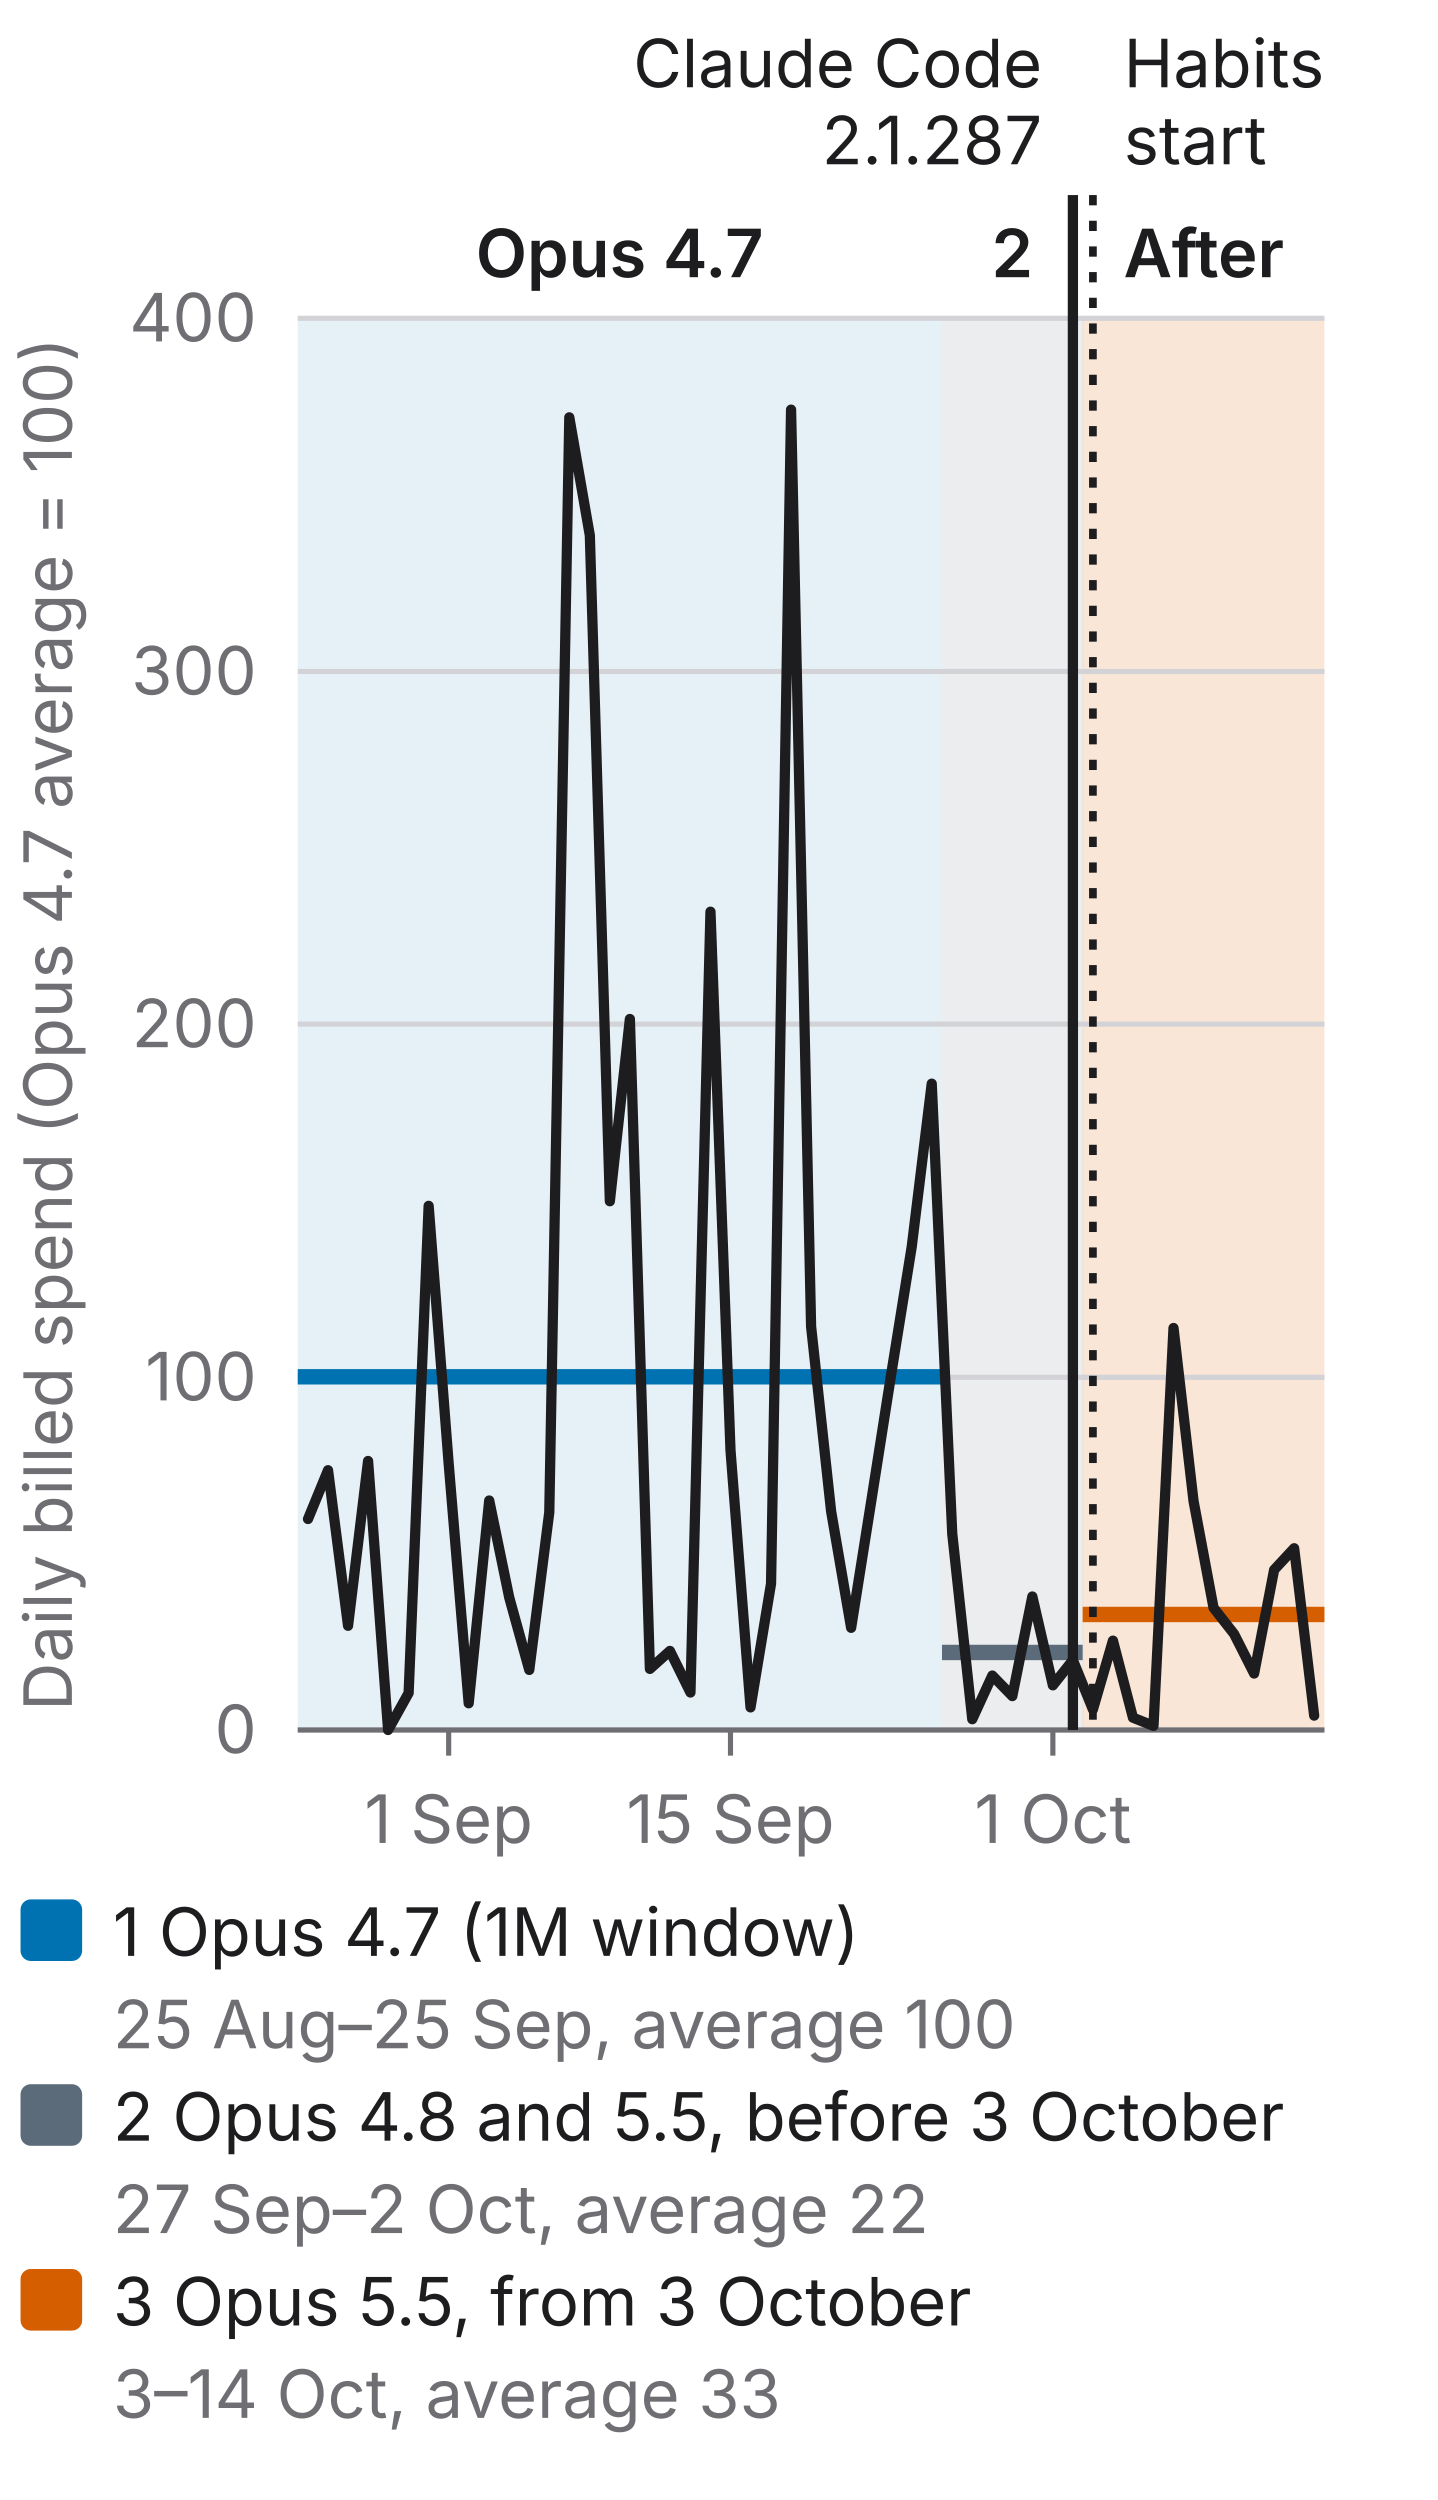
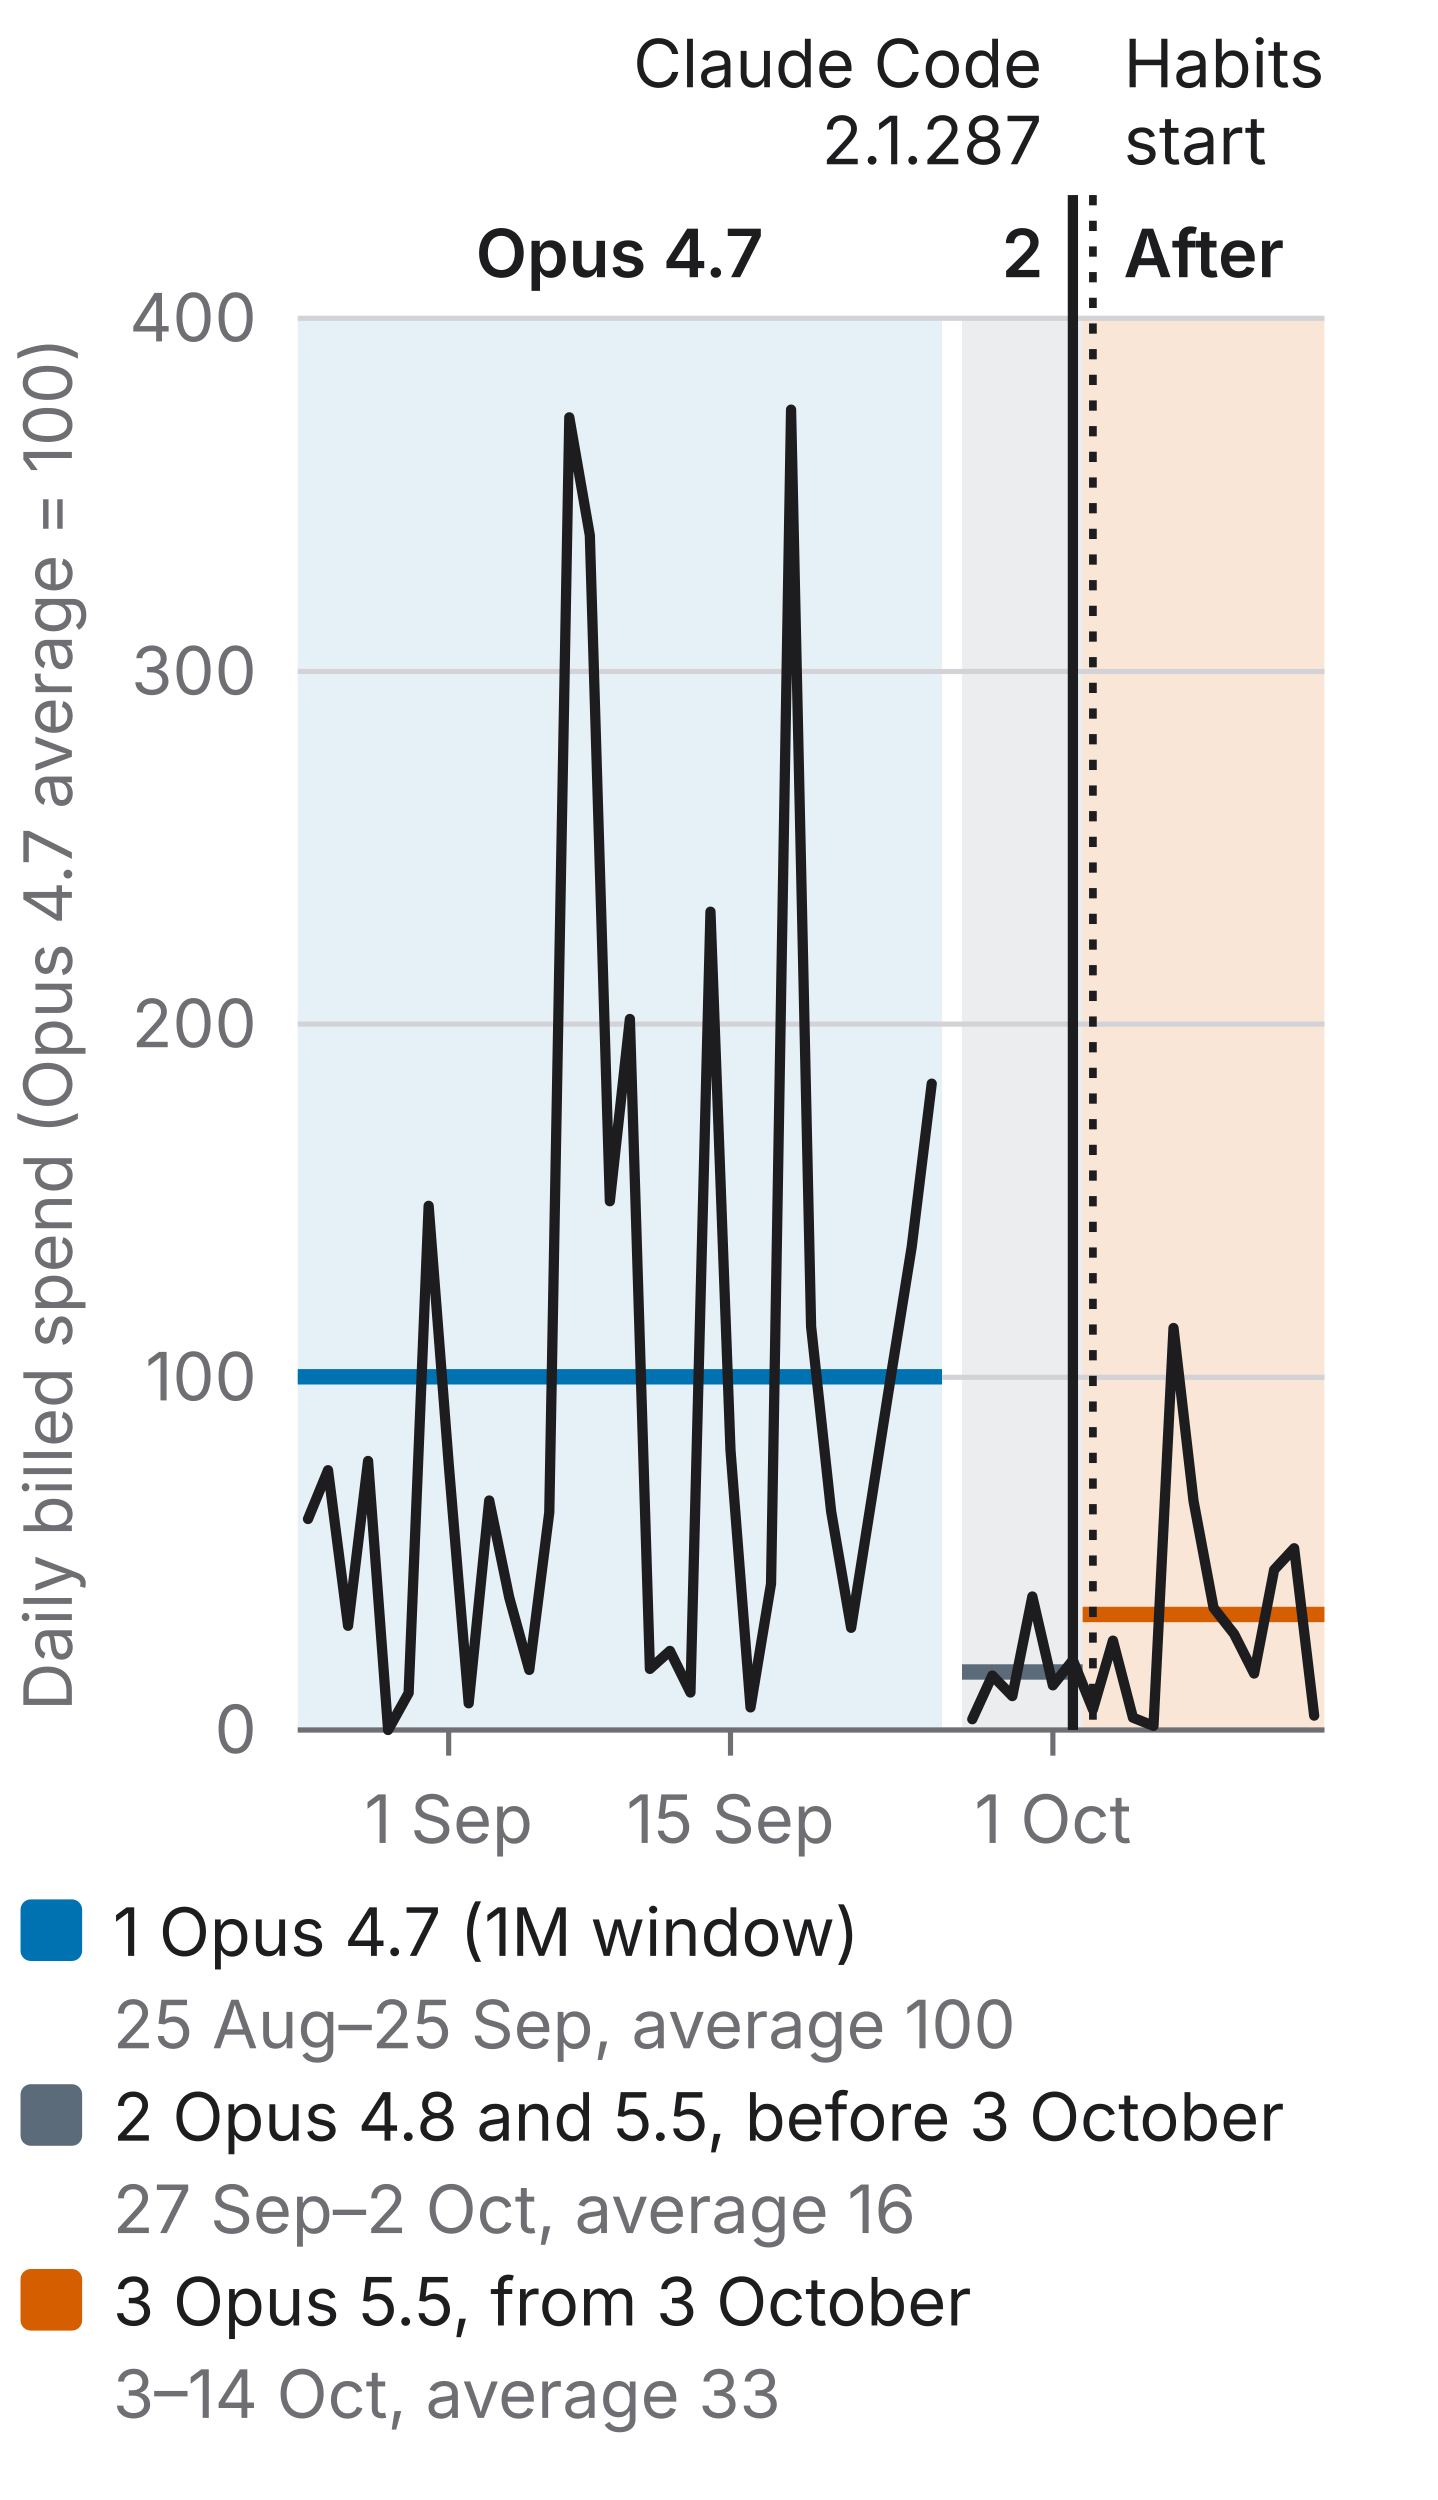
<svg xmlns="http://www.w3.org/2000/svg" viewBox="0 0 280 487" width="280" height="487" font-family="-apple-system, BlinkMacSystemFont, 'SF Pro Text', Inter, system-ui, sans-serif" font-size="13" aria-hidden="true">
  <rect x="58" y="62" width="125.5" height="275" fill="#0072B2" fill-opacity="0.1" />
  <text x="120.7" y="54" text-anchor="middle" fill="#1D1D1F" font-weight="600">Opus 4.7</text>
-   <rect x="183.5" y="62" width="27.5" height="275" fill="#5B6B7A" fill-opacity="0.12" />
-   <text x="197.2" y="54" text-anchor="middle" fill="#1D1D1F" font-weight="600">2</text>
+   <rect x="187.4" y="62" width="23.5" height="275" fill="#5B6B7A" fill-opacity="0.12" />
+   <text x="199.2" y="54" text-anchor="middle" fill="#1D1D1F" font-weight="600">2</text>
  <rect x="210.9" y="62" width="47.1" height="275" fill="#D55E00" fill-opacity="0.16" />
  <text x="234.5" y="54" text-anchor="middle" fill="#1D1D1F" font-weight="600">After</text>
  <line x1="58" x2="258" y1="337" y2="337" stroke="#D2D2D7" stroke-width="1" />
  <text x="50" y="341.5" text-anchor="end" fill="#6E6E73">0</text>
  <line x1="58" x2="258" y1="268.3" y2="268.3" stroke="#D2D2D7" stroke-width="1" />
  <text x="50" y="272.8" text-anchor="end" fill="#6E6E73">100</text>
  <line x1="58" x2="258" y1="199.5" y2="199.5" stroke="#D2D2D7" stroke-width="1" />
  <text x="50" y="204" text-anchor="end" fill="#6E6E73">200</text>
  <line x1="58" x2="258" y1="130.8" y2="130.8" stroke="#D2D2D7" stroke-width="1" />
  <text x="50" y="135.3" text-anchor="end" fill="#6E6E73">300</text>
  <line x1="58" x2="258" y1="62" y2="62" stroke="#D2D2D7" stroke-width="1" />
  <text x="50" y="66.5" text-anchor="end" fill="#6E6E73">400</text>
  <line x1="58" x2="258" y1="337" y2="337" stroke="#6E6E73" stroke-width="1" />
  <line x1="87.4" x2="87.4" y1="337" y2="342" stroke="#6E6E73" stroke-width="1" />
  <text x="87.4" y="359" text-anchor="middle" fill="#6E6E73">1 Sep</text>
  <line x1="142.3" x2="142.3" y1="337" y2="342" stroke="#6E6E73" stroke-width="1" />
  <text x="142.3" y="359" text-anchor="middle" fill="#6E6E73">15 Sep</text>
  <line x1="205.1" x2="205.1" y1="337" y2="342" stroke="#6E6E73" stroke-width="1" />
  <text x="205.1" y="359" text-anchor="middle" fill="#6E6E73">1 Oct</text>
  <text transform="translate(14 199.5) rotate(-90)" text-anchor="middle" fill="#6E6E73">Daily billed spend (Opus 4.7 average = 100)</text>
  <line x1="58" x2="183.5" y1="268.2" y2="268.2" stroke="#0072B2" stroke-width="3" />
-   <line x1="183.5" x2="210.9" y1="321.9" y2="321.9" stroke="#5B6B7A" stroke-width="3" />
+   <line x1="187.4" x2="210.9" y1="325.7" y2="325.7" stroke="#5B6B7A" stroke-width="3" />
  <line x1="210.9" x2="258" y1="314.5" y2="314.5" stroke="#D55E00" stroke-width="3" />
  <line x1="209" x2="209" y1="38" y2="337" stroke="#1D1D1F" stroke-width="2" />
  <text x="203" y="17" text-anchor="end" fill="#1D1D1F">Claude Code</text>
  <text x="203" y="32" text-anchor="end" fill="#1D1D1F">2.1.287</text>
  <line x1="212.9" x2="212.9" y1="38" y2="337" stroke="#1D1D1F" stroke-width="1.5" stroke-dasharray="2 3" />
  <text x="218.9" y="17" text-anchor="start" fill="#1D1D1F">Habits</text>
  <text x="218.9" y="32" text-anchor="start" fill="#1D1D1F">start</text>
-   <polyline points="60,295.9 63.9,286.4 67.8,316.7 71.7,284.6 75.6,337 79.6,329.8 83.5,234.9 87.4,285.1 91.3,331.8 95.3,292.3 99.2,311.2 103.1,325.3 107,294.6 110.9,81.3 114.9,104.3 118.8,234 122.7,198.5 126.6,325.1 130.5,321.6 134.5,329.7 138.4,177.6 142.3,282.5 146.2,332.6 150.2,308.5 154.1,79.8 158,258.4 161.9,294.4 165.8,317.1 169.8,291.9 173.7,267.1 177.6,242.9 181.5,211.1 185.5,298.8 189.4,334.9 193.3,326.4 197.2,330.4 201.1,311 205.1,328.3 209,323.4 212.9,333 216.8,319.6 220.7,334.6 224.7,336.2 228.6,258.7 232.5,292.4 236.4,313.2 240.4,318.3 244.3,326 248.2,305.8 252.1,301.6 256,334.2" fill="none" stroke="#1D1D1F" stroke-width="2" stroke-linejoin="round" stroke-linecap="round" />
+   <polyline points="60,295.9 63.9,286.4 67.8,316.7 71.7,284.6 75.6,337 79.6,329.8 83.5,234.9 87.4,285.1 91.3,331.8 95.3,292.3 99.2,311.2 103.1,325.3 107,294.6 110.9,81.3 114.9,104.3 118.8,234 122.7,198.5 126.6,325.1 130.5,321.6 134.5,329.7 138.4,177.6 142.3,282.5 146.2,332.6 150.2,308.5 154.1,79.8 158,258.4 161.9,294.4 165.8,317.1 169.8,291.9 173.7,267.1 177.6,242.9 181.5,211.1" fill="none" stroke="#1D1D1F" stroke-width="2" stroke-linejoin="round" stroke-linecap="round" />
+   <polyline points="189.4,334.9 193.3,326.4 197.2,330.4 201.1,311 205.1,328.3 209,323.4 212.9,333 216.8,319.6 220.7,334.6 224.7,336.2 228.6,258.7 232.5,292.4 236.4,313.2 240.4,318.3 244.3,326 248.2,305.8 252.1,301.6 256,334.2" fill="none" stroke="#1D1D1F" stroke-width="2" stroke-linejoin="round" stroke-linecap="round" />
  <rect x="4" y="370" width="12" height="12" rx="2" fill="#0072B2" />
  <text x="22" y="381" fill="#1D1D1F">1  Opus 4.7 (1M window)</text>
  <text x="22" y="399" fill="#6E6E73">25 Aug–25 Sep, average 100</text>
  <rect x="4" y="406" width="12" height="12" rx="2" fill="#5B6B7A" />
  <text x="22" y="417" fill="#1D1D1F">2  Opus 4.8 and 5.5, before 3 October</text>
-   <text x="22" y="435" fill="#6E6E73">27 Sep–2 Oct, average 22</text>
+   <text x="22" y="435" fill="#6E6E73">27 Sep–2 Oct, average 16</text>
  <rect x="4" y="442" width="12" height="12" rx="2" fill="#D55E00" />
  <text x="22" y="453" fill="#1D1D1F">3  Opus 5.5, from 3 October</text>
  <text x="22" y="471" fill="#6E6E73">3–14 Oct, average 33</text>
</svg>
